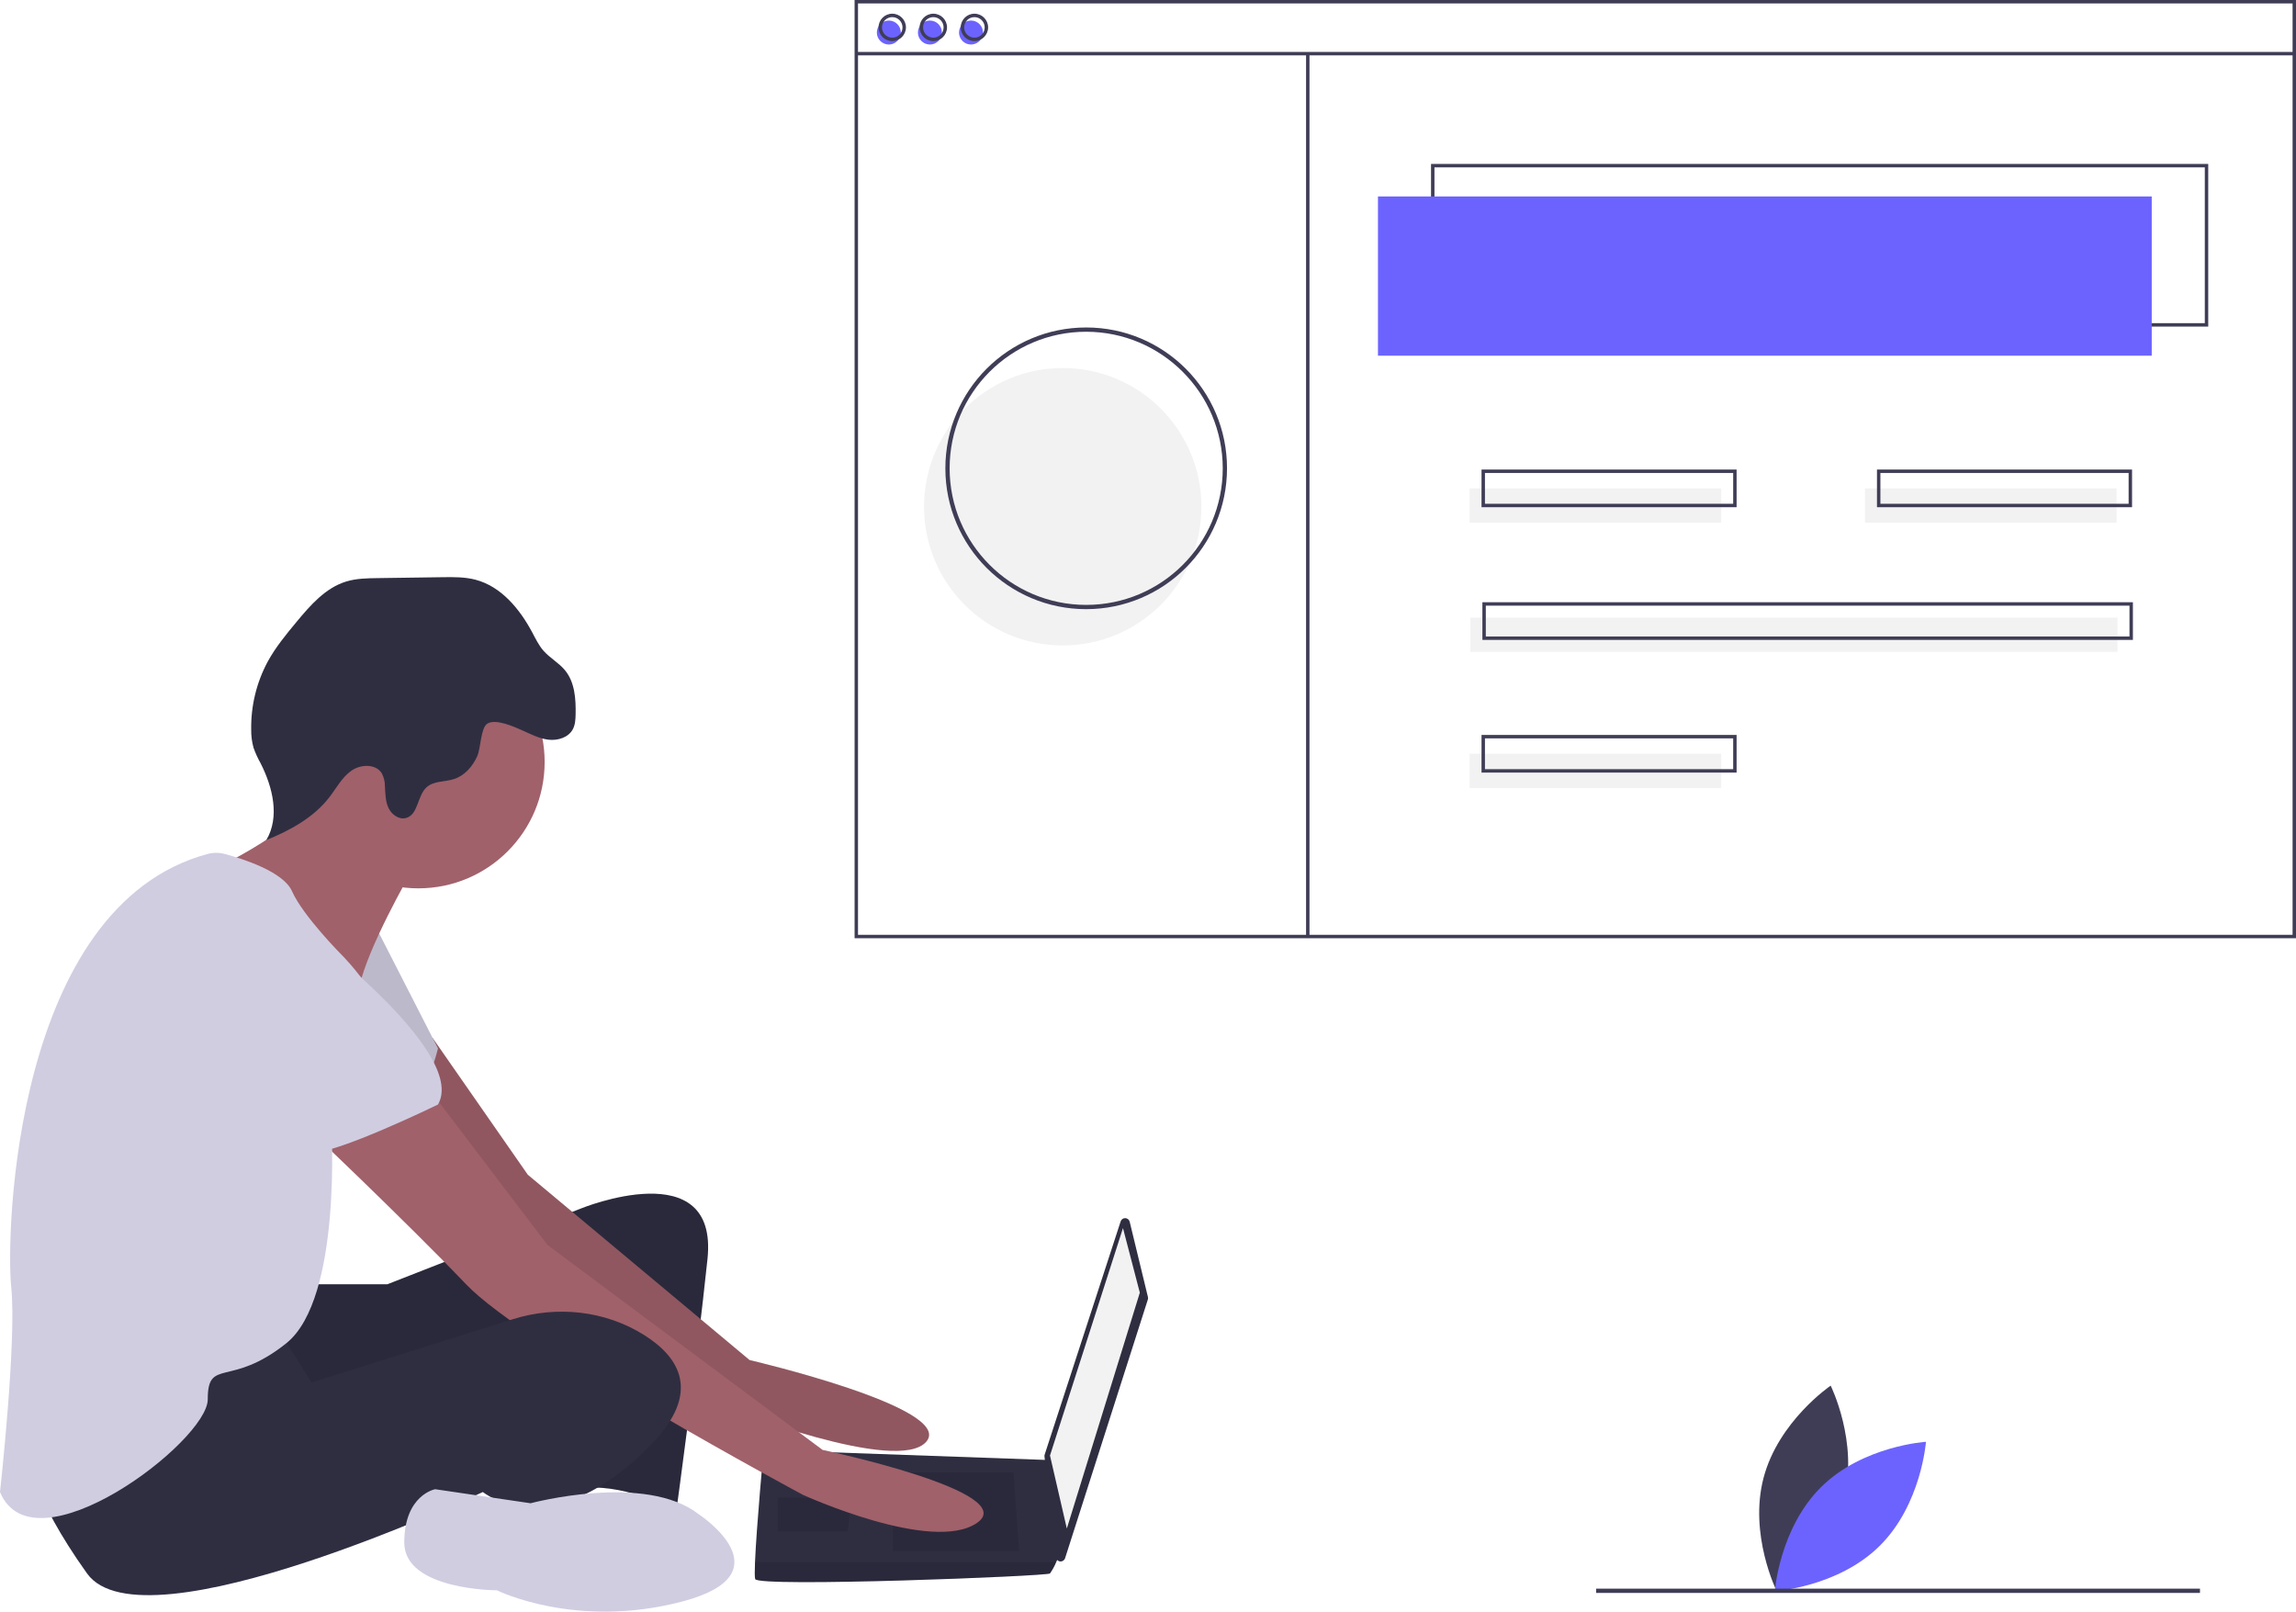
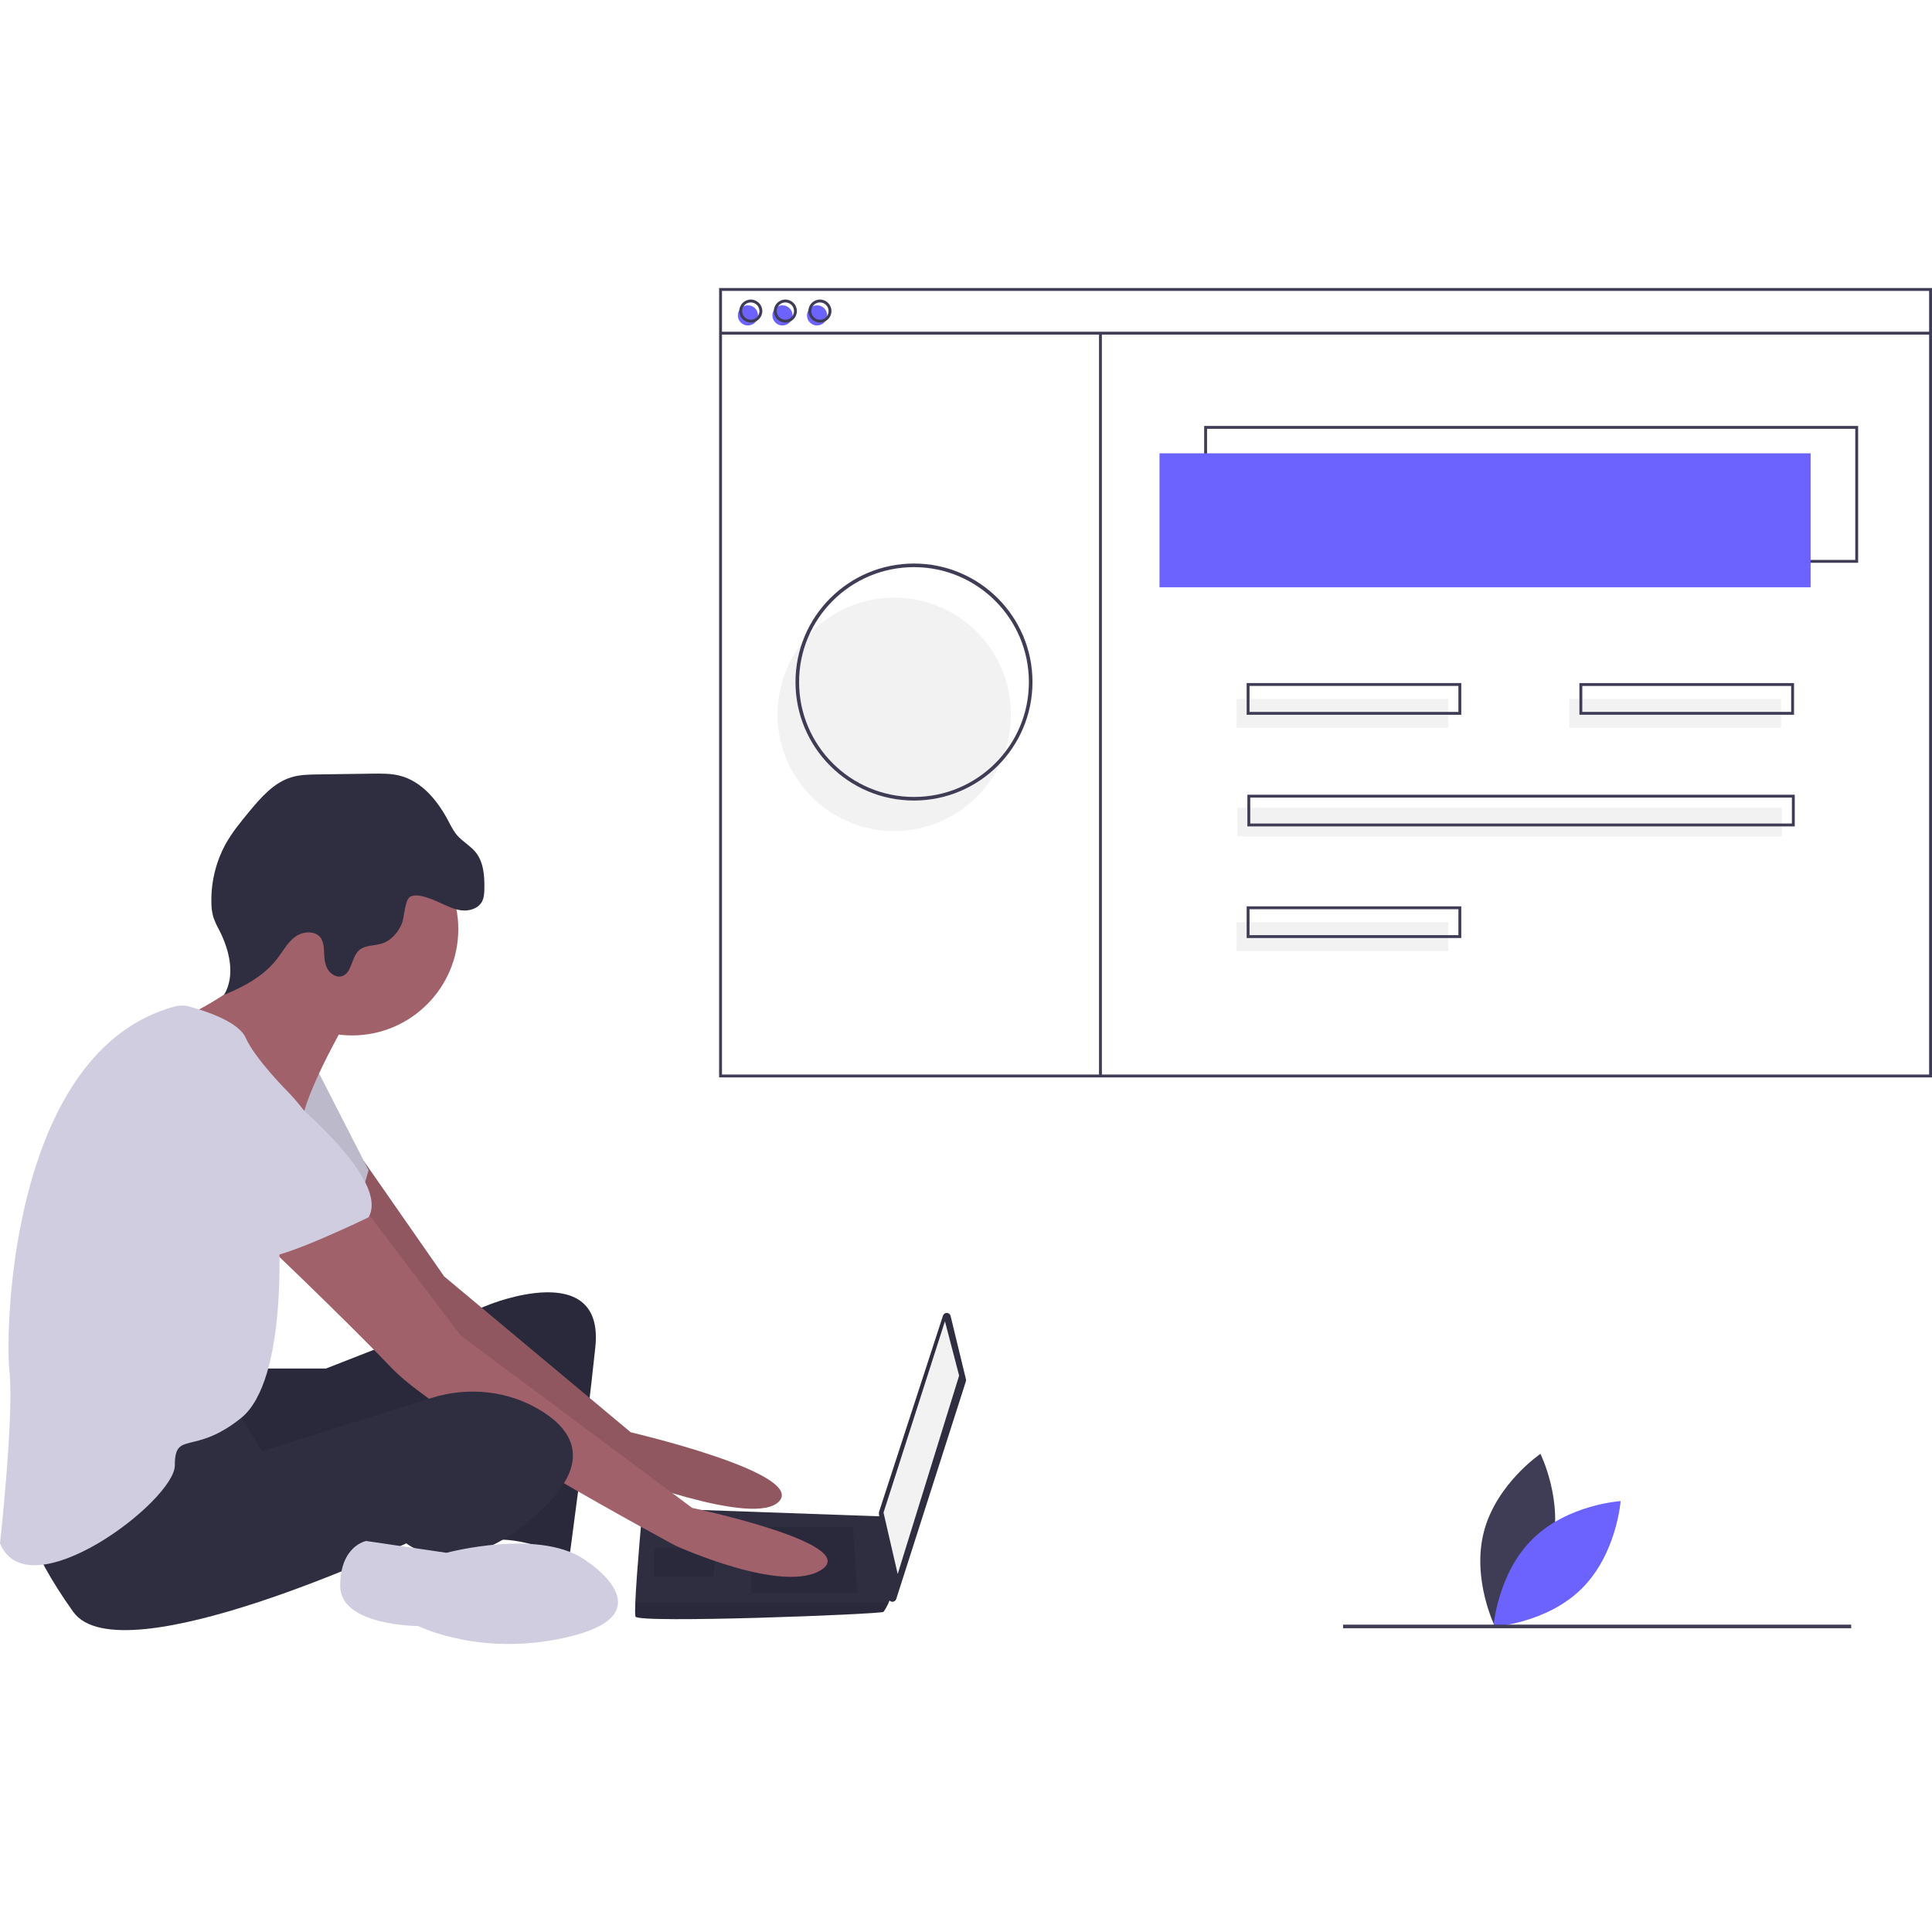
- <svg xmlns="http://www.w3.org/2000/svg" id="ade8c9af-7e2e-4eda-b5c8-b06129257226" data-name="Layer 1" width="auto" height="auto" viewBox="0 0 1076.064 755.228">
+ <svg xmlns="http://www.w3.org/2000/svg" id="ade8c9af-7e2e-4eda-b5c8-b06129257226" data-name="Layer 1" width="250" height="250" viewBox="0 0 1076.064 755.228">
  <path d="M926.114,774.809c-6.985,26.598-31.459,43.22-31.459,43.22s-13.15-26.502-6.166-53.1,31.459-43.22,31.459-43.22S933.098,748.211,926.114,774.809Z" transform="translate(-61.96814 -72.38605)" fill="#3f3d56" />
  <path d="M915.52,769.183c-19.563,19.327-21.751,48.831-21.751,48.831s29.528-1.831,49.091-21.159,21.751-48.831,21.751-48.831S935.082,749.855,915.52,769.183Z" transform="translate(-61.96814 -72.38605)" fill="#6c63ff" />
  <path d="M206.702,674.194h36.841l90.788-35.526s64.472-26.315,59.209,23.684-14.473,117.103-14.473,117.103-28.947-13.158-44.736-9.21-5.263-80.262-5.263-80.262-128.945,61.841-140.787,53.946-14.473-63.157-14.473-63.157Z" transform="translate(-61.96814 -72.38605)" fill="#2f2e41" />
  <path d="M206.702,674.194h36.841l90.788-35.526s64.472-26.315,59.209,23.684-14.473,117.103-14.473,117.103-28.947-13.158-44.736-9.21-5.263-80.262-5.263-80.262-128.945,61.841-140.787,53.946-14.473-63.157-14.473-63.157Z" transform="translate(-61.96814 -72.38605)" opacity="0.1" />
  <path d="M264.746,558.82l44.586,64.059L413.277,709.72s96.051,22.368,82.893,38.157S402.751,732.088,402.751,732.088s-119.735-86.84-123.682-93.419S231.702,570.249,231.702,570.249Z" transform="translate(-61.96814 -72.38605)" fill="#a0616a" />
  <path d="M264.746,558.82l44.586,64.059L413.277,709.72s96.051,22.368,82.893,38.157S402.751,732.088,402.751,732.088s-119.735-86.84-123.682-93.419S231.702,570.249,231.702,570.249Z" transform="translate(-61.96814 -72.38605)" opacity="0.1" />
  <path d="M238.281,507.092l28.947,56.578s-6.579,27.631-17.105,30.263-55.262-34.21-55.262-34.21Z" transform="translate(-61.96814 -72.38605)" fill="#d0cde1" />
  <path d="M238.281,507.092l28.947,56.578s-6.579,27.631-17.105,30.263-55.262-34.21-55.262-34.21Z" transform="translate(-61.96814 -72.38605)" opacity="0.1" />
  <path d="M591.419,644.9,599.97,680.172a2.203,2.203,0,0,1-.043,1.19L561.14,802.574a2.203,2.203,0,0,1-4.287-.423l-5.366-47.219a2.203,2.203,0,0,1,.094-.931L587.184,644.737A2.203,2.203,0,0,1,591.419,644.9Z" transform="translate(-61.96814 -72.38605)" fill="#2f2e41" />
  <polygon points="526.306 575.493 534.2 605.756 499.99 716.28 492.096 682.07 526.306 575.493" fill="#f2f2f2" />
  <path d="M415.909,812.35c1.316,3.947,136.839-1.316,138.155-2.632a28.561,28.561,0,0,0,2.895-5.263c1.237-2.632,2.368-5.263,2.368-5.263L554.064,756.588l-134.208-4.763s-3.355,36.105-4.039,52.631C415.646,808.626,415.646,811.56,415.909,812.35Z" transform="translate(-61.96814 -72.38605)" fill="#2f2e41" />
  <polygon points="474.991 689.965 477.622 726.806 418.413 726.806 418.413 689.965 474.991 689.965" opacity="0.1" />
  <polygon points="398.677 701.806 399.03 701.736 397.361 717.596 364.467 717.596 364.467 701.806 398.677 701.806" opacity="0.1" />
  <path d="M415.909,812.35c1.316,3.947,136.839-1.316,138.155-2.632a28.561,28.561,0,0,0,2.895-5.263H415.817C415.646,808.626,415.646,811.56,415.909,812.35Z" transform="translate(-61.96814 -72.38605)" opacity="0.1" />
  <circle cx="196.049" cy="357.076" r="59.209" fill="#a0616a" />
  <path d="M254.07,482.093s-19.736,34.21-23.684,52.631-59.209-36.841-59.209-36.841l-7.237-19.079s51.973-24.342,48.025-44.078S254.07,482.093,254.07,482.093Z" transform="translate(-61.96814 -72.38605)" fill="#a0616a" />
  <path d="M264.596,584.722l53.946,71.051,128.945,96.051s93.419,19.736,72.367,34.21-81.577-13.158-81.577-13.158S308.016,703.141,280.385,674.194s-78.946-77.63-78.946-77.63Z" transform="translate(-61.96814 -72.38605)" fill="#a0616a" />
  <path d="M192.229,695.247,208.018,720.246l94.231-29.646c20.676-6.505,43.348-4.111,61.687,7.442,16.447,10.362,26.973,26.809,3.289,51.15-47.368,48.683-78.946,22.368-78.946,22.368S129.072,846.559,102.757,809.718s-27.631-55.262-27.631-55.262S176.44,691.299,192.229,695.247Z" transform="translate(-61.96814 -72.38605)" fill="#2f2e41" />
  <path d="M389.593,782.087s42.104,27.631-7.895,40.789-86.84-5.263-86.84-5.263-43.42,0-43.42-22.368,14.473-25,14.473-25l44.736,6.579S364.594,762.351,389.593,782.087Z" transform="translate(-61.96814 -72.38605)" fill="#d0cde1" />
  <path d="M306.589,414.568c4.03,1.797,8.026,3.923,12.408,4.444s9.371-1.008,11.444-4.903c1.12-2.104,1.248-4.578,1.3-6.961.158-7.225-.364-15.036-4.943-20.627-2.914-3.559-7.167-5.802-10.184-9.274-2.161-2.488-3.599-5.503-5.148-8.411-5.866-11.017-14.551-21.606-26.622-24.782-5.04-1.326-10.328-1.262-15.539-1.188l-30.397.429c-4.919.069-9.914.15-14.623,1.574-9.784,2.958-16.908,11.186-23.432,19.054-4.881,5.887-9.775,11.834-13.439,18.547a65.079,65.079,0,0,0-7.714,31.887,29.833,29.833,0,0,0,1.093,8.437,46.822,46.822,0,0,0,3.316,7.284c5.7,11.197,9.085,25.182,2.665,35.983,11.152-4.555,22.186-10.528,29.542-20.068,3.291-4.267,5.872-9.263,10.258-12.395s11.532-3.403,14.346,1.193a12.857,12.857,0,0,1,1.451,6.022c.206,3.45.2,7.033,1.663,10.164s4.947,5.658,8.273,4.721c5.729-1.614,5.18-10.406,9.593-14.4,3.351-3.033,8.521-2.453,12.826-3.83,5.016-1.604,8.779-5.95,10.924-10.759,1.63-3.656,1.606-13.223,4.691-15.203C294.208,409.022,303.004,412.969,306.589,414.568Z" transform="translate(-61.96814 -72.38605)" fill="#2f2e41" />
  <path d="M159.24,472.562a15.616,15.616,0,0,1,8.128.021c8.446,2.268,27.38,8.27,31.44,17.405,5.263,11.842,23.684,30.263,23.684,30.263s25,25,19.736,42.104-25,36.841-25,36.841,5.263,81.577-21.052,102.63-36.841,6.579-36.841,26.315S77.757,809.718,61.968,771.561c0,0,7.895-71.051,5.263-96.051C64.638,650.871,68.434,497.145,159.24,472.562Z" transform="translate(-61.96814 -72.38605)" fill="#d0cde1" />
  <path d="M201.439,505.777s80.262,59.209,65.788,84.209c0,0-48.683,23.684-59.209,22.368s-51.315-47.368-61.841-51.315S130.388,486.04,201.439,505.777Z" transform="translate(-61.96814 -72.38605)" fill="#d0cde1" />
  <circle cx="498.064" cy="237.458" r="65" fill="#f2f2f2" />
  <path d="M1096.898,225.427H732.649V149.207H1096.898ZM734.254,223.822h361.039v-73.01H734.254Z" transform="translate(-61.96814 -72.38605)" fill="#3f3d56" />
  <rect x="645.809" y="92.065" width="362.644" height="74.615" fill="#6c63ff" />
  <circle cx="416.565" cy="15.244" r="5.616" fill="#6c63ff" />
  <circle cx="435.82" cy="15.244" r="5.616" fill="#6c63ff" />
  <circle cx="455.076" cy="15.244" r="5.616" fill="#6c63ff" />
  <path d="M1138.032,512.052H462.487V72.386h675.545Zm-673.94-1.605h672.336V73.991H464.092Z" transform="translate(-61.96814 -72.38605)" fill="#3f3d56" />
  <rect x="401.321" y="24.338" width="673.94" height="1.605" fill="#3f3d56" />
  <path d="M480.138,91.641a6.418,6.418,0,1,1,6.418-6.418A6.426,6.426,0,0,1,480.138,91.641Zm0-11.232a4.814,4.814,0,1,0,4.814,4.814A4.819,4.819,0,0,0,480.138,80.409Z" transform="translate(-61.96814 -72.38605)" fill="#3f3d56" />
  <path d="M499.393,91.641a6.418,6.418,0,1,1,6.418-6.418A6.426,6.426,0,0,1,499.393,91.641Zm0-11.232a4.814,4.814,0,1,0,4.814,4.814A4.819,4.819,0,0,0,499.393,80.409Z" transform="translate(-61.96814 -72.38605)" fill="#3f3d56" />
  <path d="M518.649,91.641A6.418,6.418,0,1,1,525.067,85.223,6.426,6.426,0,0,1,518.649,91.641Zm0-11.232a4.814,4.814,0,1,0,4.814,4.814A4.819,4.819,0,0,0,518.649,80.409Z" transform="translate(-61.96814 -72.38605)" fill="#3f3d56" />
  <rect x="612.109" y="25.14" width="1.605" height="414.346" fill="#3f3d56" />
  <rect x="688.733" y="228.859" width="117.94" height="16.046" fill="#f2f2f2" />
  <rect x="874.067" y="228.859" width="117.94" height="16.046" fill="#f2f2f2" />
  <path d="M875.861,310.07H756.317V292.42H875.861Zm-117.94-1.605H874.257V294.024H757.922Z" transform="translate(-61.96814 -72.38605)" fill="#3f3d56" />
  <rect x="688.733" y="353.217" width="117.94" height="16.046" fill="#f2f2f2" />
  <path d="M875.861,434.428H756.317V416.778H875.861Zm-117.94-1.605H874.257V418.382H757.922Z" transform="translate(-61.96814 -72.38605)" fill="#3f3d56" />
  <rect x="689.134" y="289.433" width="303.273" height="16.046" fill="#f2f2f2" />
  <path d="M1061.596,372.249H756.718V354.599h304.878ZM758.323,370.645h301.669V356.203H758.323Z" transform="translate(-61.96814 -72.38605)" fill="#3f3d56" />
  <path d="M1061.195,310.07H941.651V292.42H1061.195Zm-117.94-1.605h116.335V294.024H943.255Z" transform="translate(-61.96814 -72.38605)" fill="#3f3d56" />
  <path d="M571.032,357.844a66,66,0,1,1,66-66A66.075,66.075,0,0,1,571.032,357.844Zm0-130a64,64,0,1,0,64,64A64.073,64.073,0,0,0,571.032,227.844Z" transform="translate(-61.96814 -72.38605)" fill="#3f3d56" />
  <rect x="748.064" y="744.458" width="283" height="2" fill="#3f3d56" />
</svg>
